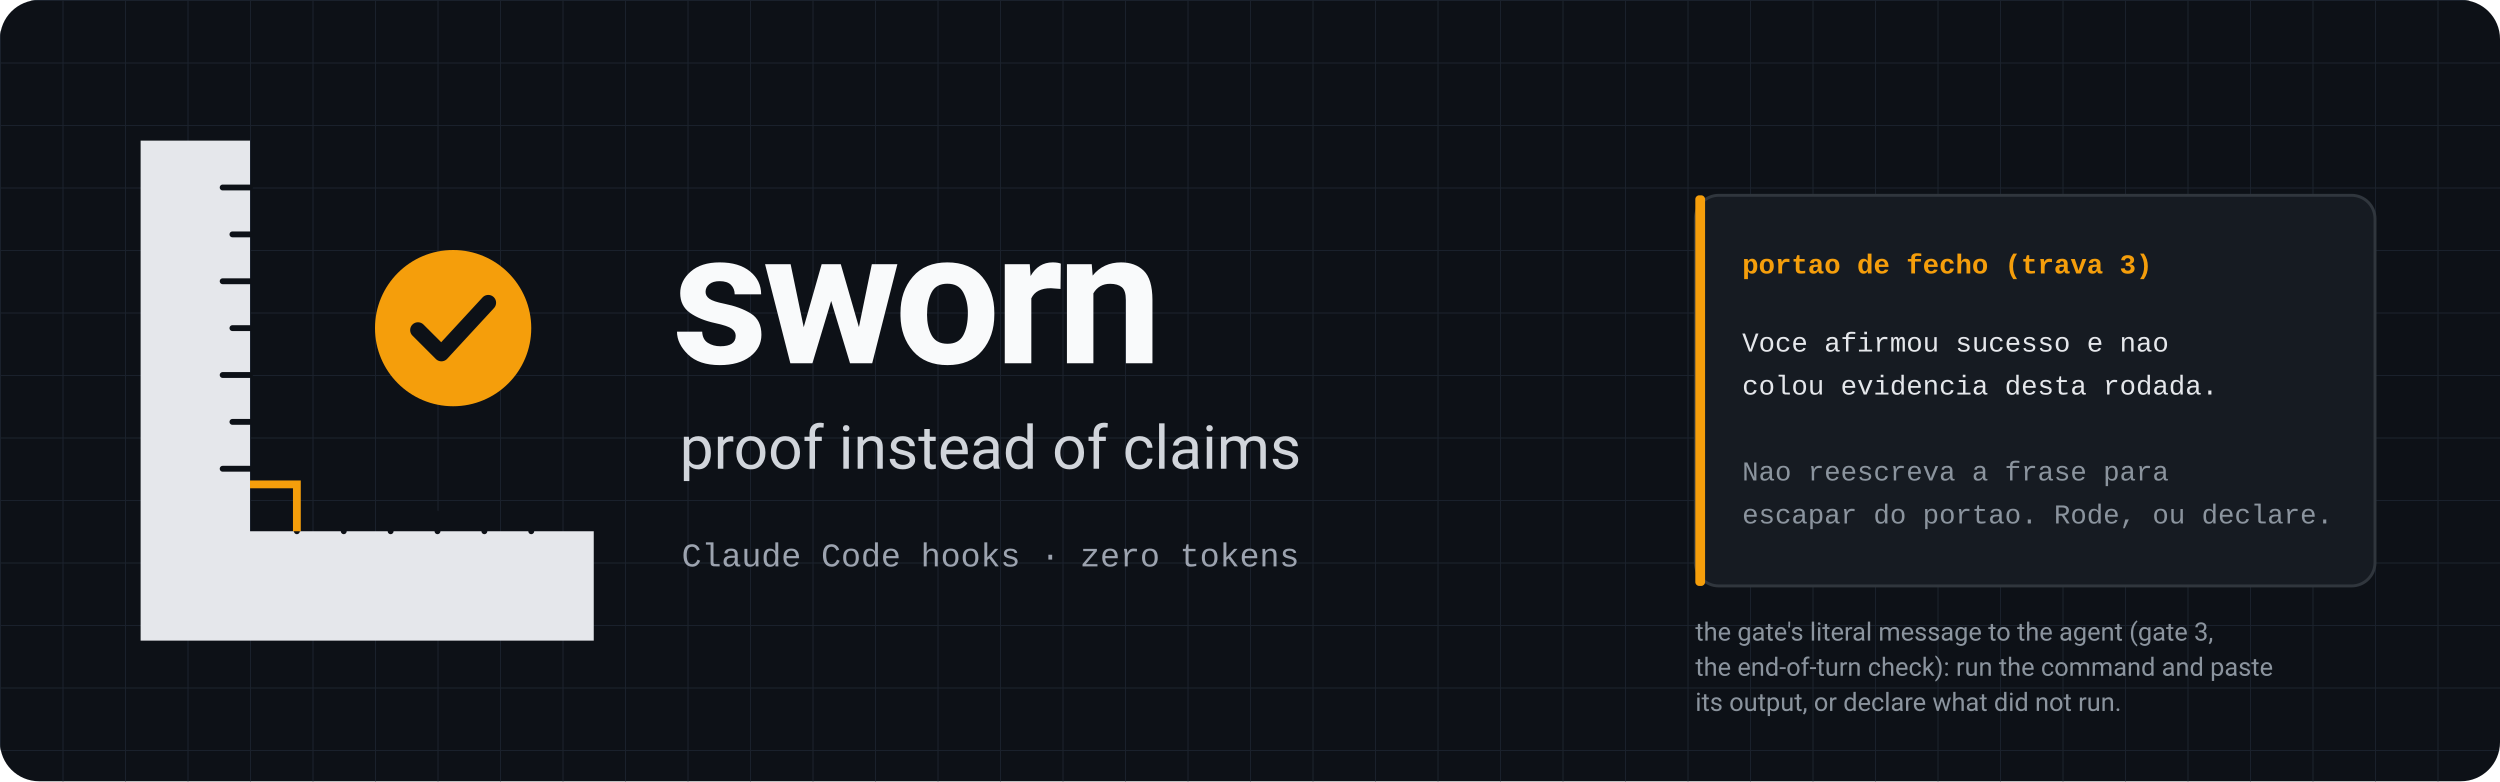
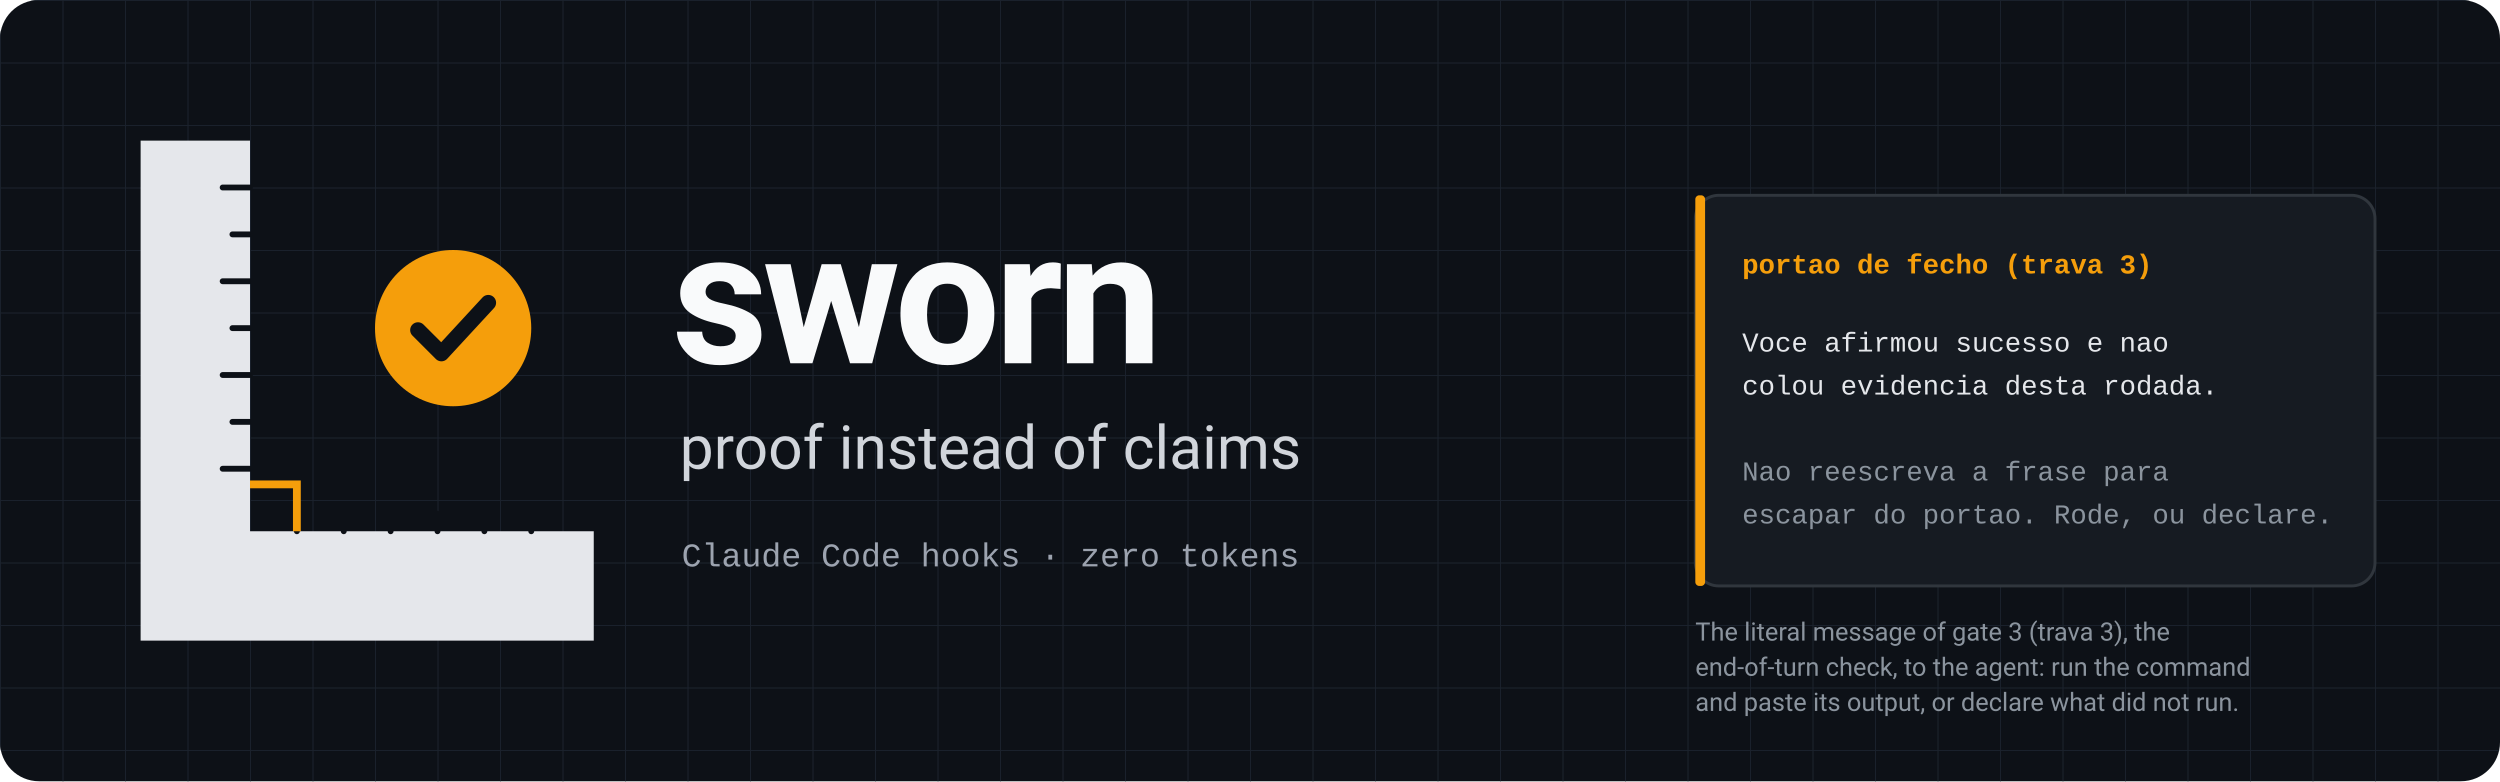
<svg xmlns="http://www.w3.org/2000/svg" width="1280" height="400" viewBox="0 0 1280 400" role="img" aria-labelledby="titulo desc">
  <defs>
    <pattern id="grade" width="32" height="32" patternUnits="userSpaceOnUse">
      <path d="M32 0H0V32" fill="none" stroke="#1B222C" stroke-width="1" />
    </pattern>
  </defs>
  <rect width="1280" height="400" rx="20" fill="#0D1117" />
  <rect width="1280" height="400" rx="20" fill="url(#grade)" />
  <g transform="translate(72 72)">
    <path d="M0 0H56V200H232V256H0Z" fill="#E5E7EB" />
    <g stroke="#0D1117" stroke-width="3" stroke-linecap="round">
      <path d="M56 24h-14M56 48h-9M56 72h-14M56 96h-9M56 120h-14M56 144h-9M56 168h-14" />
      <path d="M80 200v-14M104 200v-9M128 200v-14M152 200v-9M176 200v-14M200 200v-9" />
    </g>
    <path d="M56 176H80V200" fill="none" stroke="#F59E0B" stroke-width="4" />
    <circle cx="160" cy="96" r="40" fill="#F59E0B" />
    <path d="M142 97l12 12l24-26" fill="none" stroke="#0D1117" stroke-width="8" stroke-linecap="round" stroke-linejoin="round" />
  </g>
  <g font-family="'Segoe UI', system-ui, -apple-system, Roboto, 'Helvetica Neue', Arial, sans-serif">
    <text x="344" y="186" font-size="96" font-weight="700" letter-spacing="-3" fill="#F9FAFB">sworn</text>
    <text x="348" y="240" font-size="31" fill="#D1D5DB">proof instead of claims</text>
  </g>
  <text x="349" y="290" font-family="ui-monospace, SFMono-Regular, Menlo, Consolas, 'Liberation Mono', monospace" font-size="17" fill="#9CA3AF">Claude Code hooks · zero tokens</text>
  <g transform="translate(868 100)">
    <rect width="348" height="200" rx="12" fill="#161B22" stroke="#30363D" stroke-width="1.5" />
    <rect x="0" y="0" width="5" height="200" rx="2" fill="#F59E0B" />
    <g font-family="ui-monospace, SFMono-Regular, Menlo, Consolas, 'Liberation Mono', monospace" font-size="14">
      <text x="24" y="40" fill="#F59E0B" font-weight="700">portao de fecho (trava 3)</text>
      <text x="24" y="80" fill="#E5E7EB">Voce afirmou sucesso e nao</text>
      <text x="24" y="102" fill="#E5E7EB">colou evidencia desta rodada.</text>
      <text x="24" y="146" fill="#8B949E">Nao reescreva a frase para</text>
      <text x="24" y="168" fill="#8B949E">escapar do portao. Rode, ou declare.</text>
    </g>
    <text x="0" y="228" font-family="'Segoe UI', system-ui, -apple-system, Roboto, 'Helvetica Neue', Arial, sans-serif" font-size="13" fill="#8B949E">
-       <tspan x="0">the gate's literal message to the agent (gate 3,</tspan>
-       <tspan x="0" dy="18">the end-of-turn check): run the command and paste</tspan>
-       <tspan x="0" dy="18">its output, or declare what did not run.</tspan>
+       <tspan x="0">The literal message of gate 3 (trava 3), the</tspan>
+       <tspan x="0" dy="18">end-of-turn check, to the agent: run the command</tspan>
+       <tspan x="0" dy="18">and paste its output, or declare what did not run.</tspan>
    </text>
  </g>
</svg>
